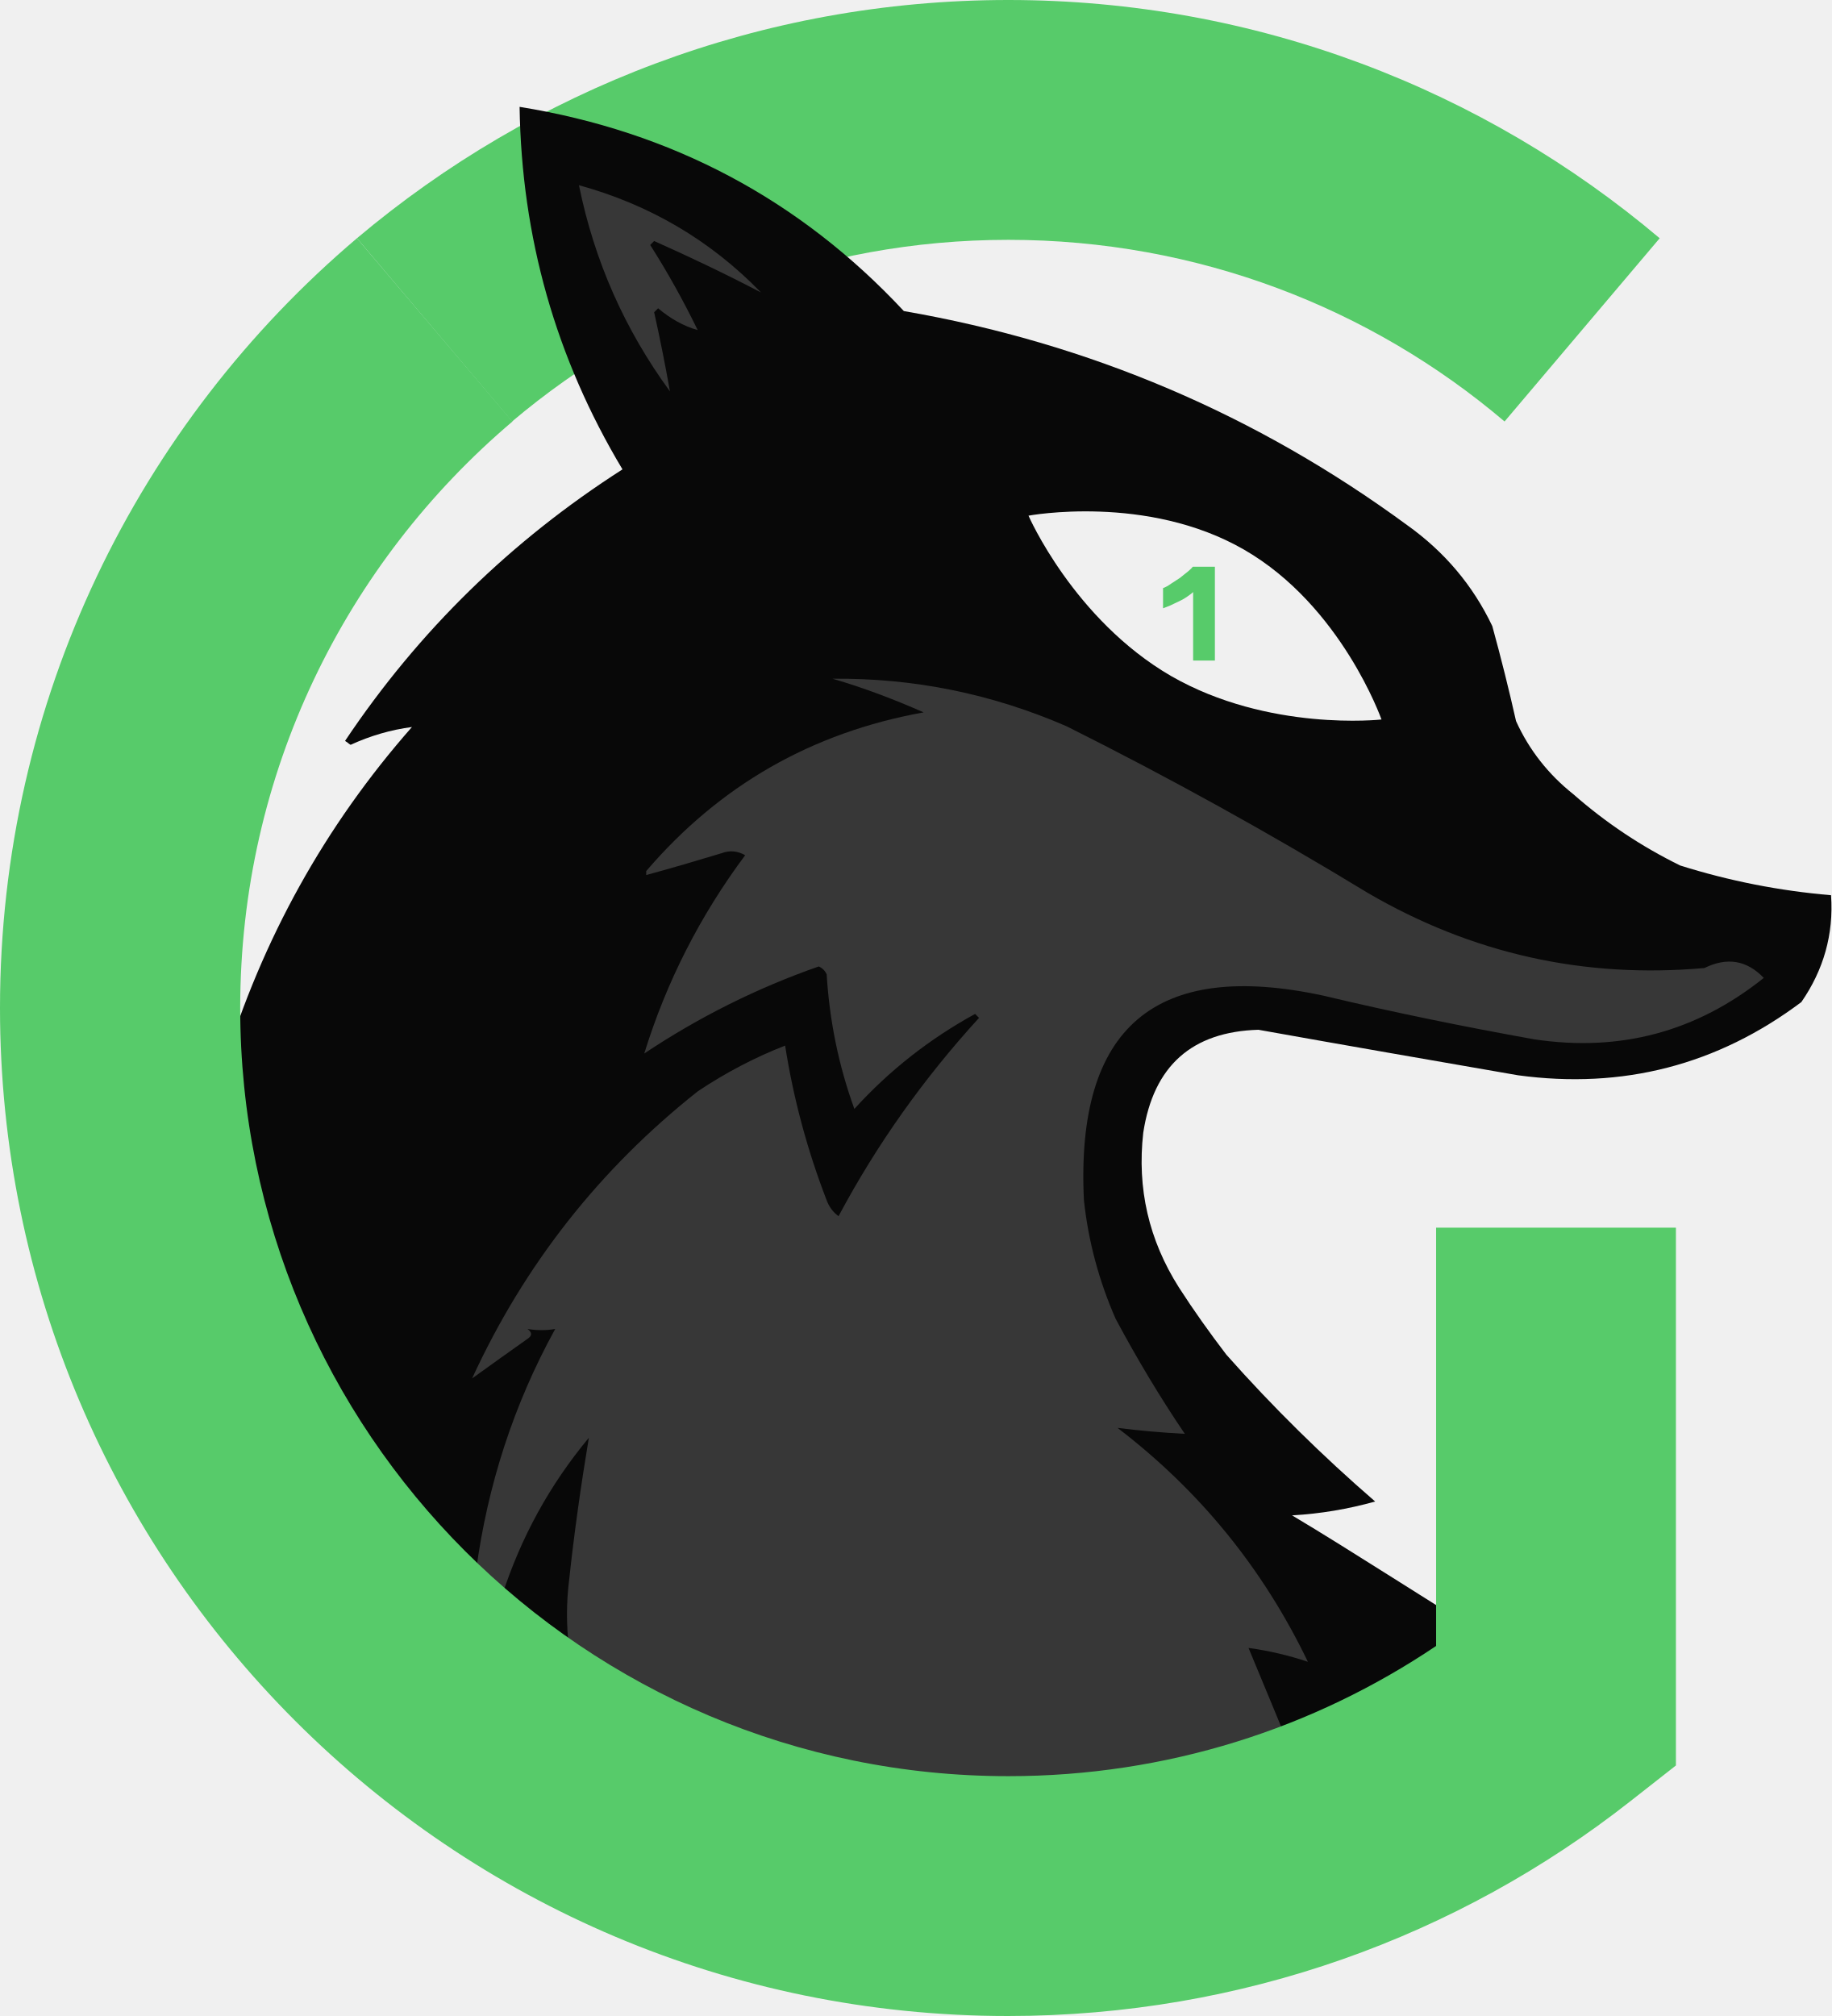
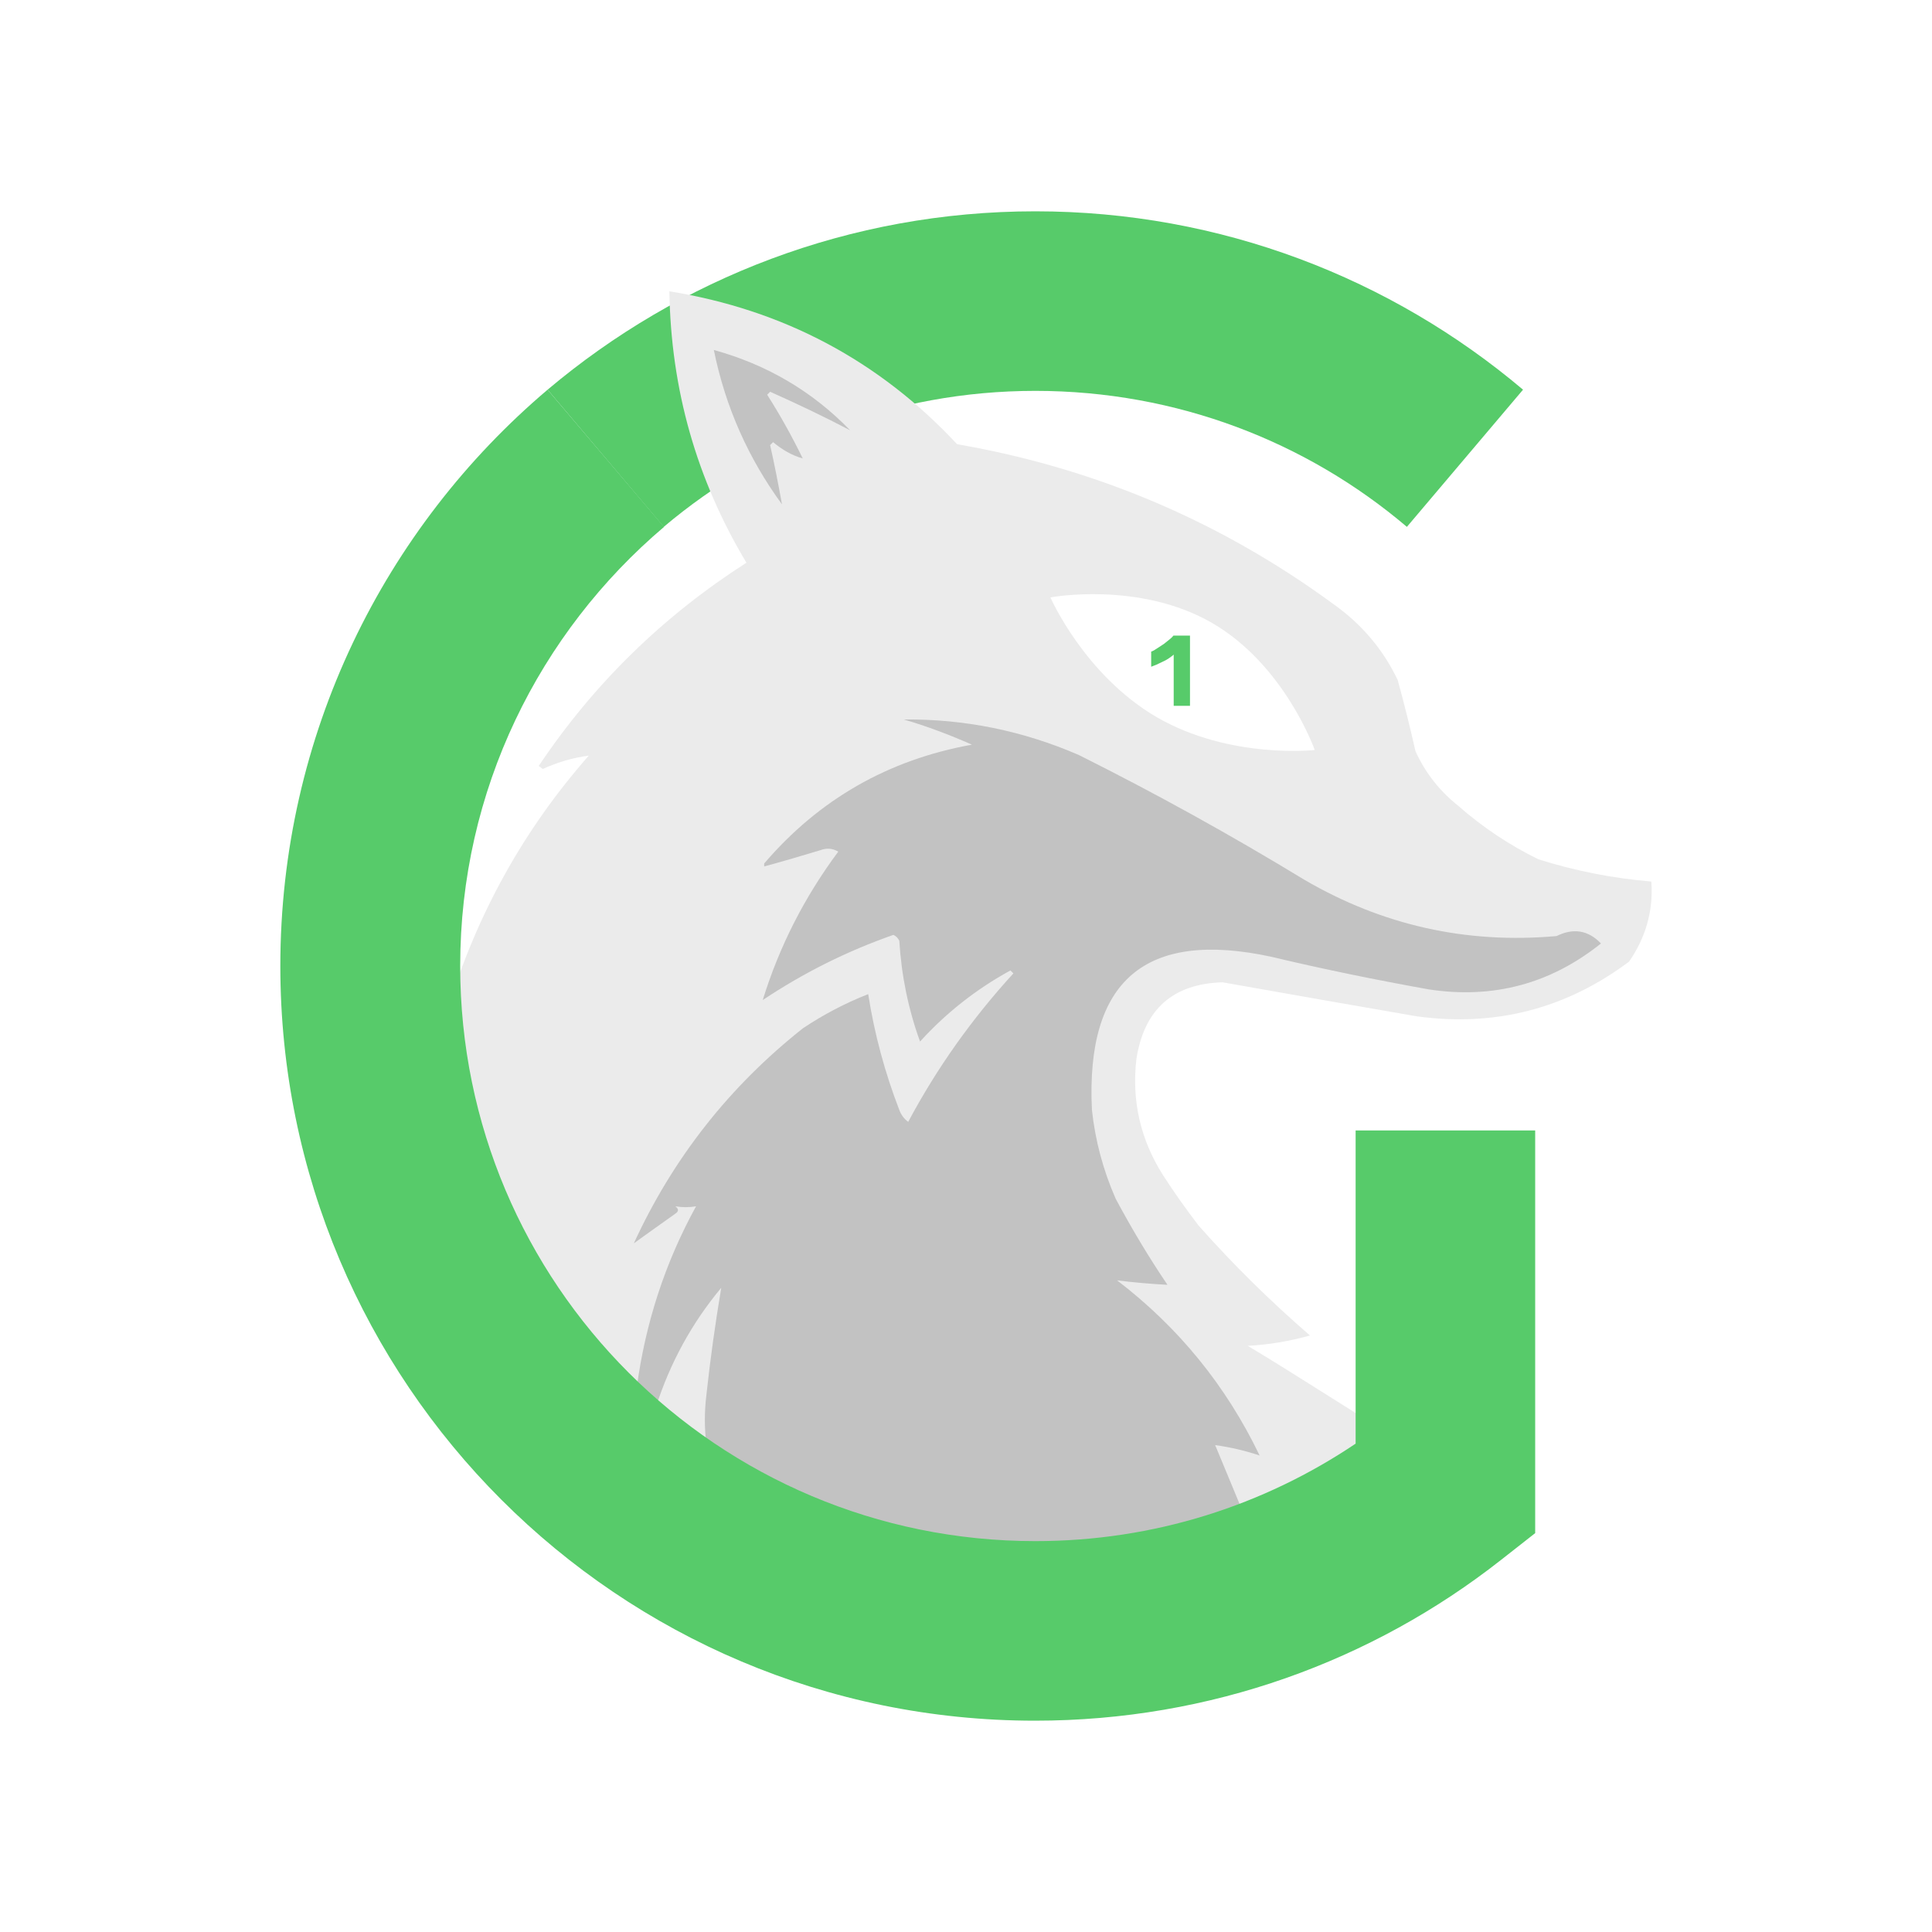
- <svg xmlns="http://www.w3.org/2000/svg" xml:space="preserve" id="Layer_1" x="0" y="0" version="1.1" viewBox="24.6 1.3 462.81 509.4">
-   <style>.st0{fill-rule:evenodd;clip-rule:evenodd;fill:#57cb6a}</style>
-   <path d="M279.4 61.9c-47.8 0-91.5 17.3-125.4 45.9l-39.2-46.3C159.3 24 216.7 1.3 279.4 1.3S399.6 24 444 61.5l-39.2 46.3C371 79.1 327.2 61.9 279.4 61.9" class="st0" />
-   <path d="M81.1 270.6c9.8-32.1 25.6-60.6 47.6-85.6-5.3.7-10.5 2.2-15.5 4.5-.3-.2-.5-.3-.7-.5s-.5-.3-.7-.5c18.6-27.8 42-50.6 70.1-68.6-16.9-28.2-25.5-58.7-26-91.6 38.4 6.2 70.8 23.4 97.1 51.6 46.8 8.1 89.2 26.2 127.2 54.1 9.4 6.7 16.6 15.2 21.5 25.5q3.3 12 6 24c3.3 7.3 8.2 13.5 14.5 18.5q12.3 10.8 27 18 18.6 5.85 38.1 7.5c.7 9.9-1.9 18.9-7.5 27-21.2 15.9-45.1 22.1-71.6 18.5-21.9-3.8-43.8-7.6-65.6-11.5-16.8.5-26.5 9.1-29.1 26-1.6 14.1 1.4 27.1 9 39.1 3.8 5.9 7.8 11.5 12 17 11.7 13.2 24.3 25.6 37.6 37.1-6.8 1.9-13.8 3.1-21 3.5 7.4 4.4 16.3 10 25.5 15.8 15.7 9.9 32.5 20.6 45.6 27.2-54.3 31.5-113 65.4-234.4 19.6-52.1-19.7-92.4-55.2-106.6-91.8-12.5-31.6-9.9-52.4-.1-84.4m239.4-98.5c24.7 14.2 53.2 11 53.2 11s-10.1-28.7-34.7-42.9-54.5-8.6-54.5-8.6 11.4 26.2 36 40.5" style="fill-rule:evenodd;clip-rule:evenodd;fill:#080808" />
-   <path d="M324 363.6c-5.7-.3-11.4-.8-17-1.5 20.8 15.9 36.8 35.6 48.1 59.1-4.8-1.6-9.8-2.8-15-3.5 4 9.6 8 19.3 12 29-65.9 19.2-127.1 9.5-183.7-29-.7-5.7-.7-11.3 0-17 1.3-12.1 3-24.1 5-36.1-9.9 11.9-17.2 25.2-22 40.1l-6.5-6.5c2.9-21.6 9.5-42 20-61.1-2.3.4-4.6.4-7 0 1.2.9 1.2 1.7 0 2.5-4.7 3.3-9.4 6.7-14 10 13.2-28.7 32.2-52.9 57.1-72.6 6.9-4.6 14.3-8.5 22-11.5 2.1 13.4 5.6 26.4 10.5 39.1.6 1.6 1.6 3 3 4 9.7-18.2 21.6-34.9 35.5-50.1l-1-1c-11.5 6.3-21.7 14.3-30.5 24-4-11-6.3-22.4-7-34-.4-.9-1.1-1.6-2-2-15.7 5.5-30.3 12.8-44.1 22q8.4-27.15 25.5-50.1c-1.9-1.1-3.9-1.3-6-.5-6.3 1.9-12.7 3.8-19 5.5v-1c18.5-21.6 41.8-35 70.1-40.1-7.5-3.3-15.1-6.2-23-8.5q30.75-.3 59.1 12c26 13 51.3 27 76.1 42.1 26.4 15.4 54.7 21.7 85.1 19 5.7-2.8 10.7-2 15 2.5-17 13.6-36.3 18.8-58.1 15.5-17.8-3.2-35.5-6.8-53.1-11-42.5-9.2-62.7 7.9-60.6 51.6 1.1 10.4 3.8 20.4 8 30 5.4 10.1 11.2 19.8 17.5 29.1M216.9 75.2c-8.8-4.6-17.8-8.9-27-13l-1 1c4.4 6.9 8.4 14.1 12 21.5-3.6-1-6.9-2.9-10-5.5l-1 1c1.5 6.7 2.8 13.3 4 20-11.4-15.6-19.1-32.9-23-52.1 17.8 4.9 33.2 13.9 46 27.1" style="fill-rule:evenodd;clip-rule:evenodd;opacity:.976;fill:#383838" />
-   <path d="M154.1 107.8C112 143.5 85.3 196.6 85.3 256c0 107.2 86.9 194.1 194.1 194.1 40.1 0 77.2-12.1 108.1-32.9V311.5h60.6v135.9l-11.6 9.1c-43.3 34-97.9 54.2-157.2 54.2-140.7 0-254.7-114-254.7-254.7 0-78 35.1-147.8 90.2-194.5z" class="st0" />
-   <path d="M326.1 168.1v-17.2c-.4.4-1 .8-1.7 1.3-.6.4-1.3.8-2 1.1s-1.4.7-2.1 1-1.3.5-1.8.7v-5.1c.6-.2 1.3-.6 2-1.1.8-.5 1.5-1 2.3-1.5.7-.6 1.4-1.1 2-1.6q.9-.75 1.2-1.2h5.6v23.7h-5.5z" style="fill:#57cb6a" />
+ <svg xmlns="http://www.w3.org/2000/svg" width="256" height="256" viewBox="0 0 256 256" fill="none">
+   <rect width="256" height="256" fill="white" />
+   <g clip-path="url(#clip0_1230_539)">
+     <path fill-rule="evenodd" clip-rule="evenodd" d="M137.185 51.792C118.418 51.792 101.261 58.584 87.951 69.813L72.56 51.635C90.032 36.912 112.568 28 137.185 28C161.803 28 184.378 36.912 201.81 51.635L186.42 69.813C173.149 58.545 155.952 51.792 137.185 51.792Z" fill="#57CB6A" />
+     <path fill-rule="evenodd" clip-rule="evenodd" d="M59.329 133.732C63.177 121.129 69.38 109.939 78.018 100.124C75.937 100.399 73.895 100.987 71.932 101.89C71.814 101.812 71.736 101.773 71.657 101.694C71.579 101.616 71.461 101.576 71.382 101.498C78.685 90.583 87.872 81.631 98.905 74.564C92.27 63.492 88.893 51.517 88.697 38.6C103.773 41.035 116.494 47.788 126.82 58.859C145.195 62.04 161.842 69.146 176.761 80.1C180.452 82.731 183.279 86.068 185.203 90.112C186.066 93.253 186.852 96.394 187.558 99.535C188.854 102.401 190.778 104.835 193.251 106.798C196.471 109.625 200.004 111.981 203.852 113.865C208.72 115.397 213.707 116.378 218.811 116.81C219.086 120.697 218.065 124.23 215.866 127.411C207.543 133.653 198.159 136.088 187.755 134.674C179.156 133.182 170.558 131.69 161.999 130.159C155.403 130.355 151.594 133.732 150.574 140.367C149.945 145.903 151.123 151.007 154.107 155.719C155.599 158.035 157.17 160.234 158.819 162.393C163.412 167.576 168.359 172.444 173.581 176.959C170.911 177.705 168.163 178.176 165.336 178.333C168.241 180.061 171.736 182.26 175.348 184.537C181.512 188.424 188.108 192.625 193.251 195.216C171.932 207.583 148.885 220.893 101.221 202.911C80.766 195.177 64.944 181.239 59.368 166.869C54.461 154.462 55.481 146.296 59.329 133.732ZM153.322 95.059C163.02 100.634 174.209 99.378 174.209 99.378C174.209 99.378 170.244 88.11 160.585 82.534C150.927 76.959 139.188 79.158 139.188 79.158C139.188 79.158 143.664 89.445 153.322 95.059Z" fill="#EBEBEB" />
+     <path opacity="0.976" fill-rule="evenodd" clip-rule="evenodd" d="M154.696 170.245C152.458 170.127 150.22 169.931 148.022 169.656C156.188 175.899 162.47 183.634 166.907 192.86C165.022 192.232 163.059 191.761 161.017 191.486C162.588 195.255 164.158 199.063 165.729 202.872C139.855 210.41 115.827 206.602 93.605 191.486C93.33 189.248 93.33 187.049 93.605 184.811C94.115 180.061 94.782 175.349 95.568 170.638C91.681 175.31 88.815 180.532 86.93 186.382L84.378 183.83C85.517 175.349 88.108 167.34 92.231 159.841C91.327 159.998 90.424 159.998 89.482 159.841C89.953 160.194 89.953 160.508 89.482 160.822C87.637 162.118 85.791 163.453 83.986 164.749C89.168 153.48 96.628 143.979 106.404 136.244C109.113 134.438 112.018 132.907 115.042 131.729C115.866 136.99 117.24 142.094 119.164 147.081C119.4 147.709 119.792 148.259 120.342 148.651C124.15 141.506 128.823 134.949 134.28 128.981L133.887 128.588C129.372 131.062 125.367 134.203 121.912 138.011C120.342 133.692 119.439 129.217 119.164 124.662C119.007 124.309 118.732 124.034 118.379 123.877C112.215 126.036 106.483 128.902 101.064 132.515C103.263 125.408 106.6 118.851 111.076 112.844C110.33 112.412 109.545 112.334 108.72 112.648C106.247 113.394 103.734 114.14 101.261 114.807V114.415C108.524 105.934 117.672 100.673 128.783 98.671C125.839 97.375 122.855 96.237 119.753 95.334C127.802 95.255 135.536 96.826 142.957 100.045C153.165 105.149 163.098 110.646 172.835 116.574C183.2 122.621 194.311 125.094 206.247 124.034C208.485 122.935 210.448 123.249 212.136 125.016C205.462 130.355 197.884 132.397 189.325 131.101C182.336 129.845 175.387 128.431 168.477 126.782C151.791 123.17 143.86 129.884 144.684 147.041C145.116 151.125 146.176 155.051 147.825 158.82C149.945 162.785 152.223 166.594 154.696 170.245ZM112.647 57.014C109.192 55.208 105.658 53.52 102.046 51.91L101.653 52.303C103.381 55.012 104.951 57.839 106.365 60.744C104.951 60.351 103.656 59.605 102.439 58.584L102.046 58.977C102.635 61.608 103.145 64.199 103.616 66.829C99.141 60.705 96.117 53.912 94.586 46.374C101.575 48.298 107.621 51.831 112.647 57.014Z" fill="#C1C1C1" />
+     <path fill-rule="evenodd" clip-rule="evenodd" d="M87.99 69.814C71.461 83.83 60.978 104.678 60.978 128C60.978 170.089 95.097 204.207 137.185 204.207C152.929 204.207 167.495 199.456 179.627 191.29V149.79H203.42V203.147L198.866 206.72C181.865 220.069 160.428 228 137.146 228C81.905 228 37.146 183.241 37.146 128C37.146 97.376 50.927 69.971 72.56 51.636L87.99 69.814Z" fill="#57CB6A" />
+     <path d="M155.521 93.489V86.735C155.364 86.892 155.128 87.049 154.853 87.246C154.618 87.403 154.343 87.56 154.068 87.678C153.793 87.796 153.518 87.953 153.243 88.07C152.969 88.188 152.733 88.267 152.537 88.345V86.343C152.772 86.264 153.047 86.107 153.322 85.911C153.636 85.715 153.911 85.518 154.225 85.322C154.5 85.086 154.775 84.89 155.01 84.694C155.246 84.498 155.403 84.34 155.481 84.223H157.68V93.528H155.521V93.489Z" fill="#57CB6A" />
+   </g>
+   <defs>
+     <clipPath id="clip0_1230_539">
+       <rect width="181.708" height="200" fill="white" transform="translate(37.1461 27.9998)" />
+     </clipPath>
+   </defs>
</svg>
